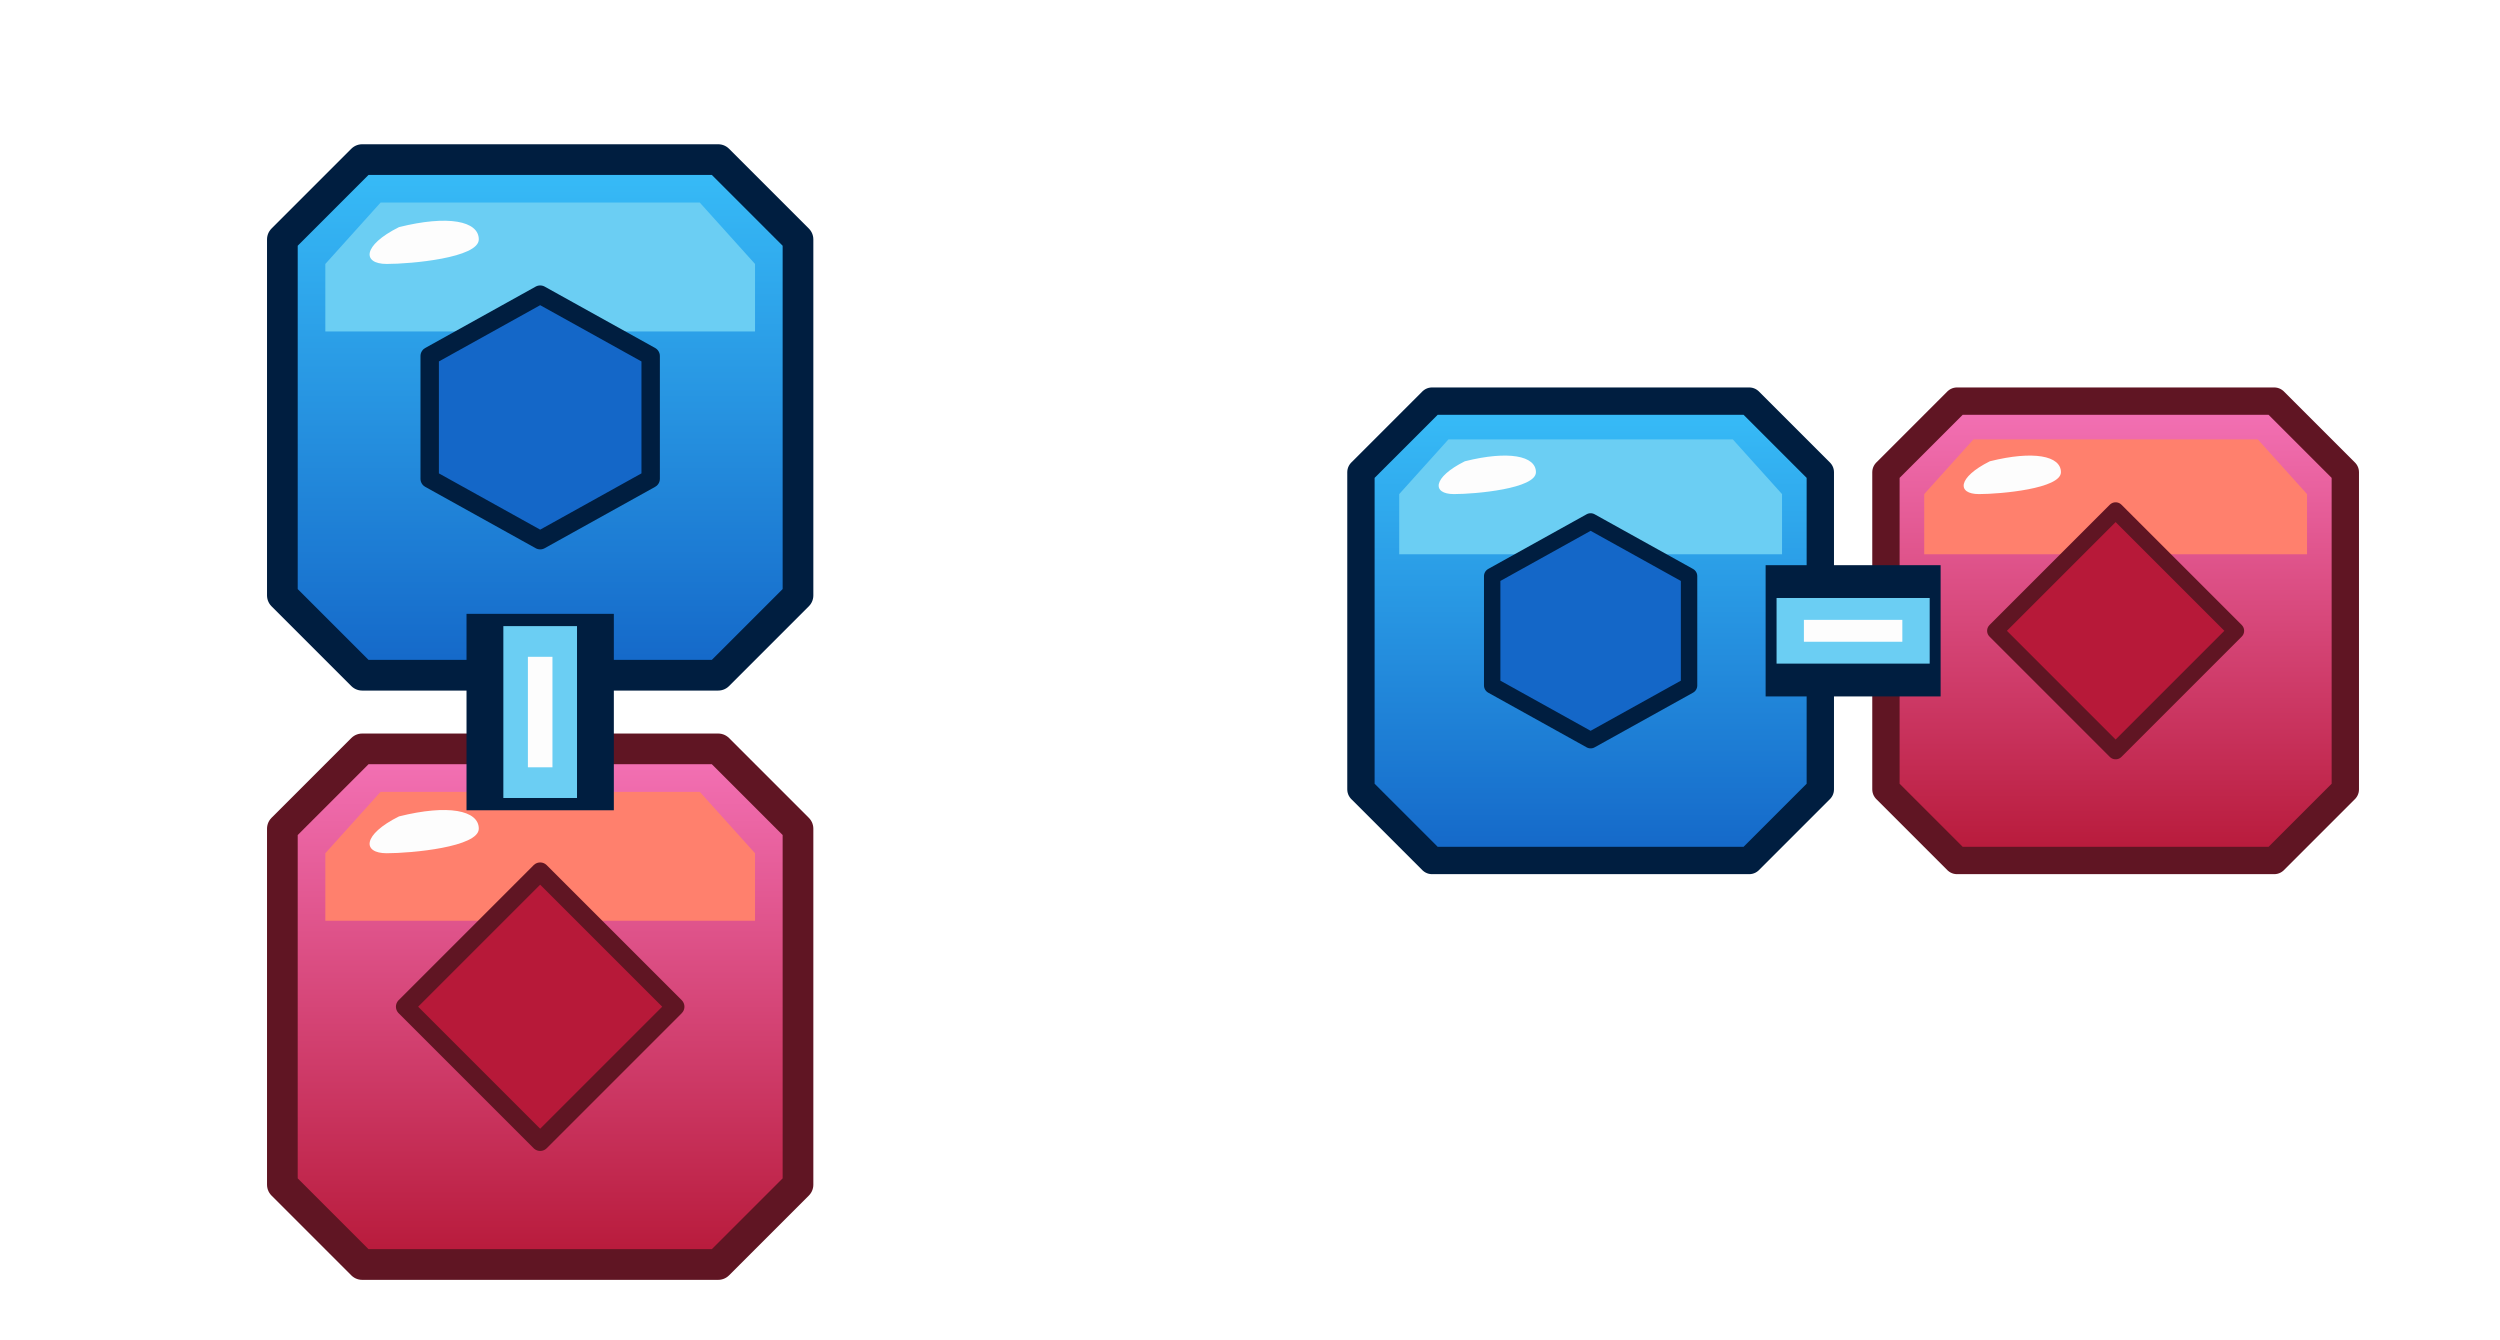
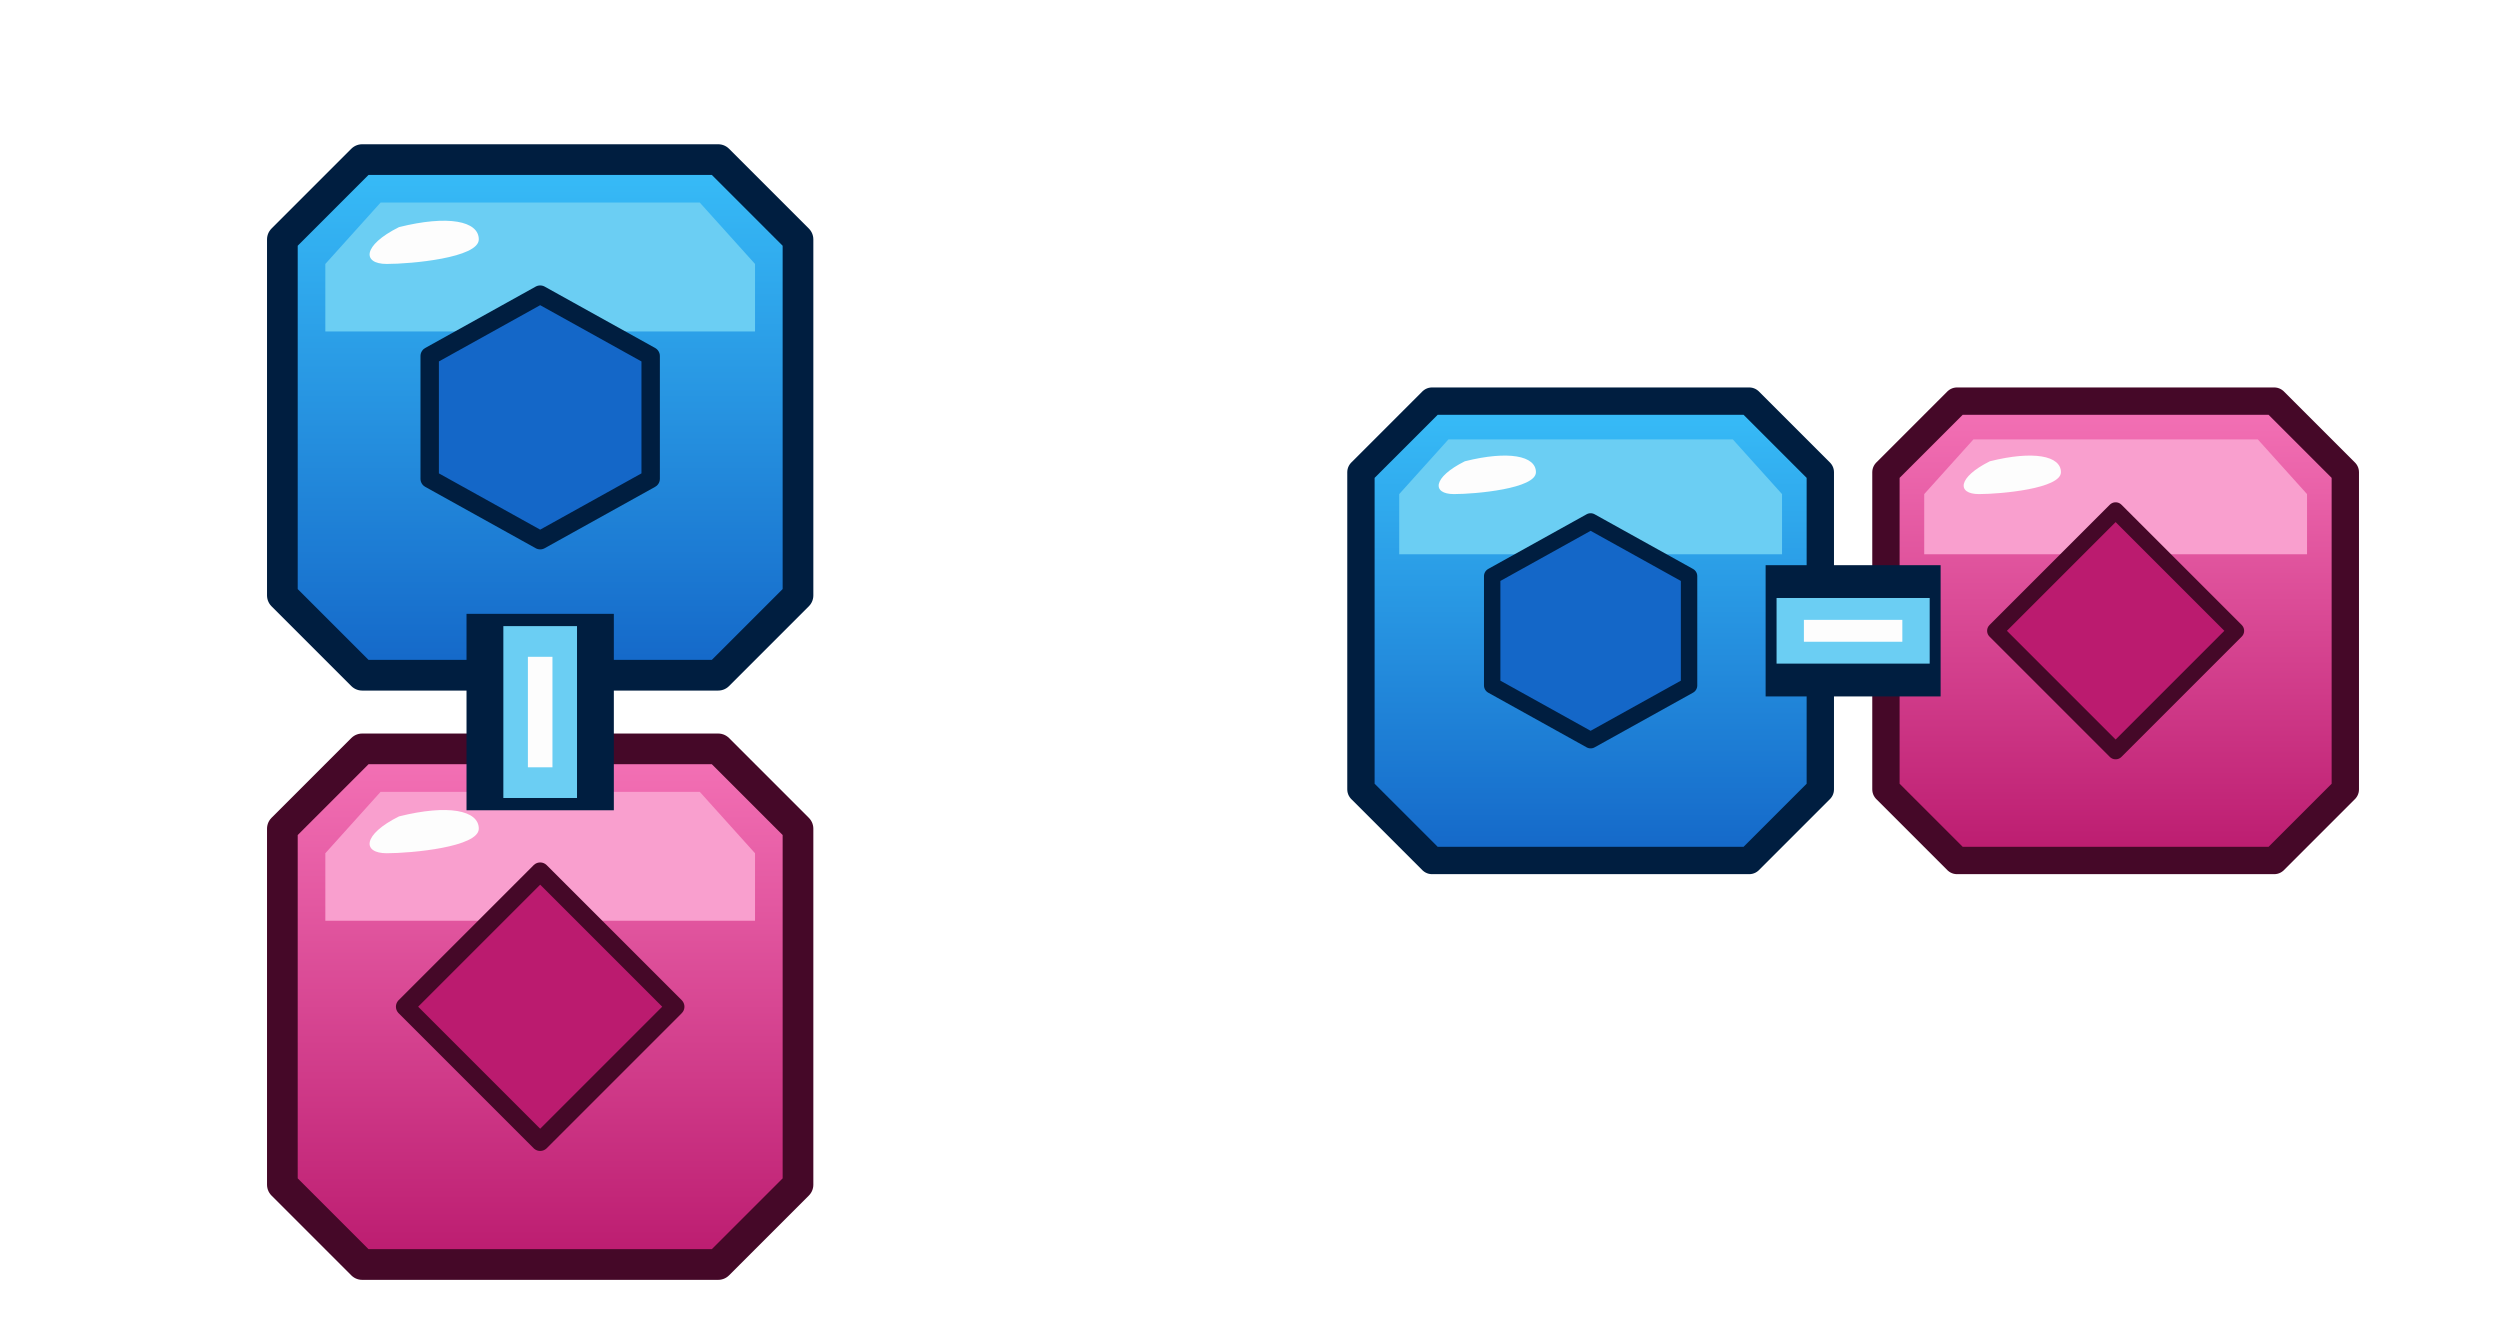
<svg xmlns="http://www.w3.org/2000/svg" viewBox="0 0 224 120">
  <g transform="translate(22 11) scale(.55)" opacity="1">
    <g transform="translate(0 0)">
      <defs>
        <linearGradient id="motif-0-volume-cyan" x2="0" y2="1">
          <stop stop-color="#38BDF8" />
          <stop offset="1" stop-color="#1467C8" />
        </linearGradient>
      </defs>
      <polygon points="19,6 77,6 90,19 90,77 77,90 19,90 6,77 6,19" fill="url(#motif-0-volume-cyan)" stroke="#001E40" stroke-width="5" stroke-linejoin="round" />
      <path d="M22 13H74L83 23V34H13V23Z" fill="#6BCEF3" />
      <polygon points="48,28 66,38 66,58 48,68 30,58 30,38" fill="#1467C8" stroke="#001E40" stroke-width="3" stroke-linejoin="round" />
      <path d="M25 17c8-2 13-1 13 2s-11 4-15 4-4-3 2-6z" fill="#FDFDFD" />
    </g>
    <g transform="translate(0 96)">
      <defs>
        <linearGradient id="motif-0-volume-magenta" x2="0" y2="1">
          <stop stop-color="#F472B6" />
-           <stop offset="1" stop-color="#B71939" />
+           <stop offset="1" stop-color="#BB1B6F" />
        </linearGradient>
      </defs>
-       <polygon points="19,6 77,6 90,19 90,77 77,90 19,90 6,77 6,19" fill="url(#motif-0-volume-magenta)" stroke="#601523" stroke-width="5" stroke-linejoin="round" />
-       <path d="M22 13H74L83 23V34H13V23Z" fill="#FF806D" />
-       <polygon points="48,26 70,48 48,70 26,48" fill="#B71939" stroke="#601523" stroke-width="3" stroke-linejoin="round" />
+       <polygon points="19,6 77,6 90,19 90,77 77,90 19,90 6,77 6,19" fill="url(#motif-0-volume-magenta)" stroke="#450828" stroke-width="5" stroke-linejoin="round" />
+       <path d="M22 13H74L83 23V34H13V23Z" fill="#F99FCE" />
+       <polygon points="48,26 70,48 48,70 26,48" fill="#BB1B6F" stroke="#450828" stroke-width="3" stroke-linejoin="round" />
      <path d="M25 17c8-2 13-1 13 2s-11 4-15 4-4-3 2-6z" fill="#FDFDFD" />
    </g>
    <path d="M36 80h24v32H36Z" fill="#001E40" />
    <path d="M42 82h12v28H42Z" fill="#6BCEF3" />
    <path d="M46 87h4v18h-4Z" fill="#FDFDFD" />
  </g>
  <g transform="translate(119 33) scale(.49)" opacity="1">
    <g transform="translate(0 0)">
      <defs>
        <linearGradient id="motif-1-volume-cyan" x2="0" y2="1">
          <stop stop-color="#38BDF8" />
          <stop offset="1" stop-color="#1467C8" />
        </linearGradient>
      </defs>
      <polygon points="19,6 77,6 90,19 90,77 77,90 19,90 6,77 6,19" fill="url(#motif-1-volume-cyan)" stroke="#001E40" stroke-width="5" stroke-linejoin="round" />
      <path d="M22 13H74L83 23V34H13V23Z" fill="#6BCEF3" />
      <polygon points="48,28 66,38 66,58 48,68 30,58 30,38" fill="#1467C8" stroke="#001E40" stroke-width="3" stroke-linejoin="round" />
      <path d="M25 17c8-2 13-1 13 2s-11 4-15 4-4-3 2-6z" fill="#FDFDFD" />
    </g>
    <g transform="translate(96 0)">
      <defs>
        <linearGradient id="motif-1-volume-magenta" x2="0" y2="1">
          <stop stop-color="#F472B6" />
-           <stop offset="1" stop-color="#B71939" />
+           <stop offset="1" stop-color="#BB1B6F" />
        </linearGradient>
      </defs>
-       <polygon points="19,6 77,6 90,19 90,77 77,90 19,90 6,77 6,19" fill="url(#motif-1-volume-magenta)" stroke="#601523" stroke-width="5" stroke-linejoin="round" />
-       <path d="M22 13H74L83 23V34H13V23Z" fill="#FF806D" />
-       <polygon points="48,26 70,48 48,70 26,48" fill="#B71939" stroke="#601523" stroke-width="3" stroke-linejoin="round" />
+       <polygon points="19,6 77,6 90,19 90,77 77,90 19,90 6,77 6,19" fill="url(#motif-1-volume-magenta)" stroke="#450828" stroke-width="5" stroke-linejoin="round" />
+       <path d="M22 13H74L83 23V34H13V23Z" fill="#F99FCE" />
+       <polygon points="48,26 70,48 48,70 26,48" fill="#BB1B6F" stroke="#450828" stroke-width="3" stroke-linejoin="round" />
      <path d="M25 17c8-2 13-1 13 2s-11 4-15 4-4-3 2-6z" fill="#FDFDFD" />
    </g>
    <path d="M80 36h32v24H80Z" fill="#001E40" />
    <path d="M82 42h28v12H82Z" fill="#6BCEF3" />
    <path d="M87 46h18v4H87Z" fill="#FDFDFD" />
  </g>
</svg>
